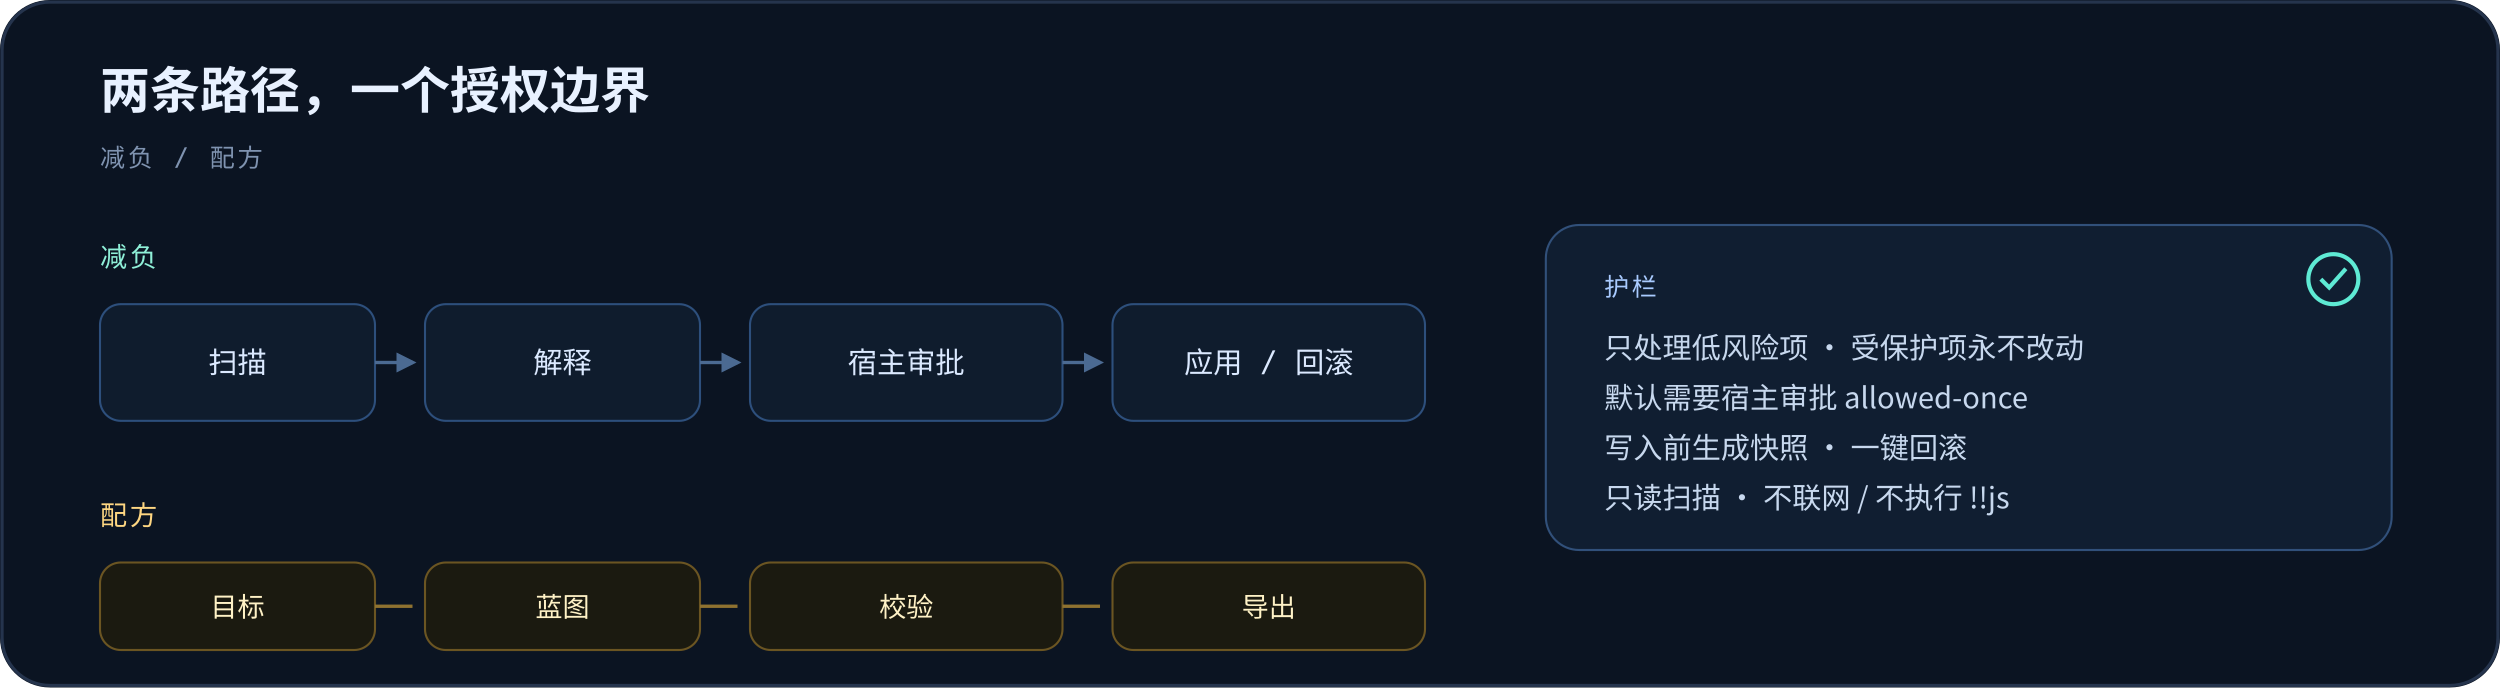
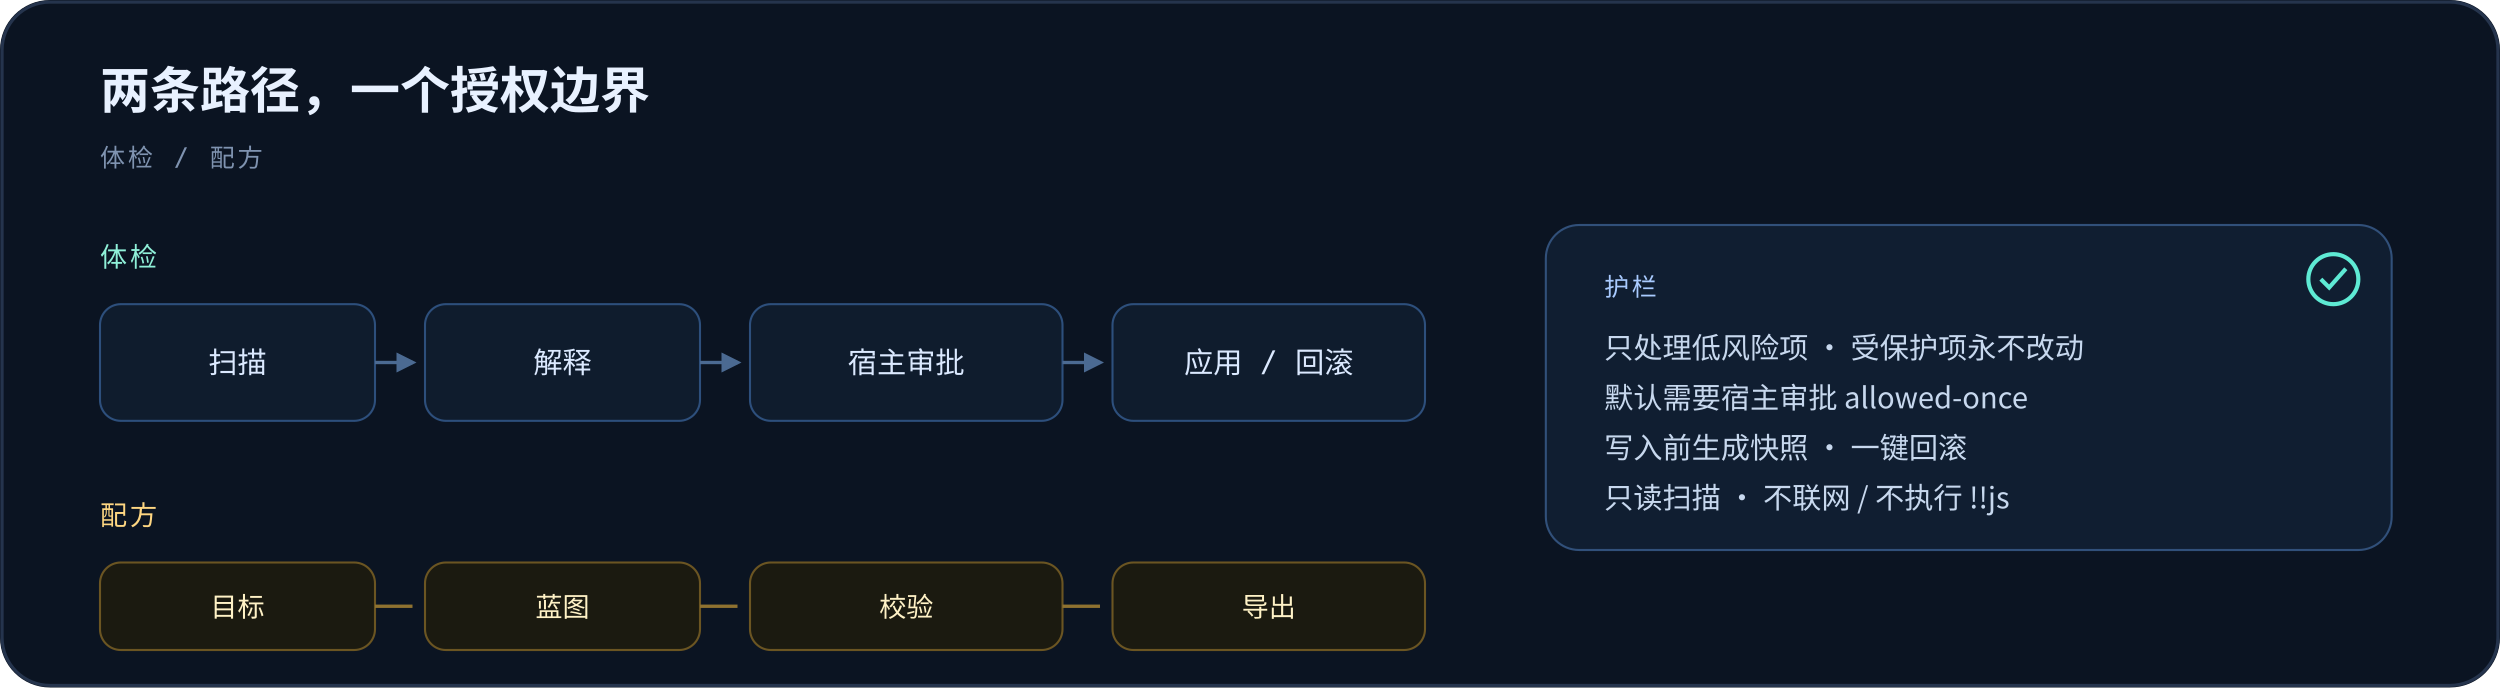
<svg xmlns="http://www.w3.org/2000/svg" width="1200" height="330" viewBox="0 0 1200 330" role="img" aria-labelledby="title desc">
  <rect width="1200" height="330" rx="24" fill="#0b1422" />
  <rect x="1" y="1" width="1198" height="328" rx="23" fill="none" stroke="#25344d" stroke-width="1.5" />
  <g font-family="ui-sans-serif, system-ui, -apple-system, 'Segoe UI', 'Noto Sans CJK SC', sans-serif">
    <text x="48" y="52" fill="#e8f1ff" font-size="24" font-weight="700">两条路径，一个授权边界</text>
-     <text x="48" y="80" fill="#7f93b0" font-family="ui-monospace, SFMono-Regular, Menlo, monospace" font-size="12" letter-spacing="1.4">减负 / 配方</text>
+     <text x="48" y="80" fill="#7f93b0" font-family="ui-monospace, SFMono-Regular, Menlo, monospace" font-size="12" letter-spacing="1.4">体检 / 配方</text>
    <g font-family="ui-monospace, SFMono-Regular, Menlo, monospace">
-       <text x="48" y="128" fill="#8ff0d8" font-size="13" letter-spacing="1.4">减负</text>
+       <text x="48" y="128" fill="#8ff0d8" font-size="13" letter-spacing="1.4">体检</text>
      <g fill="#0f1c2d" stroke="#2d4f7c">
        <rect x="48" y="146" width="132" height="56" rx="10" />
        <rect x="204" y="146" width="132" height="56" rx="10" />
        <rect x="360" y="146" width="150" height="56" rx="10" />
        <rect x="534" y="146" width="150" height="56" rx="10" />
      </g>
      <g fill="#dbe9ff" font-size="14" text-anchor="middle">
        <text x="114" y="179">扫描</text>
        <text x="270" y="179">解释</text>
        <text x="435" y="179">宿主审批</text>
        <text x="609" y="179">应用 / 回滚</text>
      </g>
      <g stroke="#4b6a92" stroke-width="1.6" marker-end="url(#arrow)">
        <path d="M180 174 H198" />
        <path d="M336 174 H354" />
        <path d="M510 174 H528" />
      </g>
      <text x="48" y="252" fill="#ffd782" font-size="13" letter-spacing="1.4">配方</text>
      <g fill="#1b1a10" stroke="#6b5522">
        <rect x="48" y="270" width="132" height="42" rx="10" />
        <rect x="204" y="270" width="132" height="42" rx="10" />
        <rect x="360" y="270" width="150" height="42" rx="10" />
        <rect x="534" y="270" width="150" height="42" rx="10" />
      </g>
      <g fill="#fff2c6" font-size="13" text-anchor="middle">
        <text x="114" y="296">目标</text>
        <text x="270" y="296">蓝图</text>
        <text x="435" y="296">校验</text>
        <text x="609" y="296">导出</text>
      </g>
      <g stroke="#8f7230" stroke-width="1.6">
        <path d="M180 291 H198" />
        <path d="M336 291 H354" />
        <path d="M510 291 H528" />
      </g>
    </g>
    <g>
      <rect x="742" y="108" width="406" height="156" rx="16" fill="#101e31" stroke="#31507a" />
      <text x="770" y="142" fill="#a9cbff" font-family="ui-monospace, SFMono-Regular, Menlo, monospace" font-size="12" letter-spacing="1.2">护栏</text>
      <g fill="#c7d8ee" font-size="14">
        <text x="770" y="172">只处理低风险项 · 受保护项永不改动</text>
        <text x="770" y="196">默认需要宿主审批 allowed-once</text>
        <text x="770" y="220">写入前生成快照 · 一键回滚</text>
        <text x="770" y="244">只读扫描 · 不联网 / 不执行 !!js</text>
      </g>
      <circle cx="1120" cy="134" r="12" fill="none" stroke="#5eead4" stroke-width="2" />
      <path d="M1114 134 L1118 138 L1126 129" fill="none" stroke="#5eead4" stroke-width="2" />
    </g>
  </g>
  <defs>
    <marker id="arrow" viewBox="0 0 10 10" refX="8" refY="5" markerWidth="6" markerHeight="6" orient="auto">
      <path d="M0 0 L10 5 L0 10 z" fill="#4b6a92" />
    </marker>
  </defs>
</svg>
